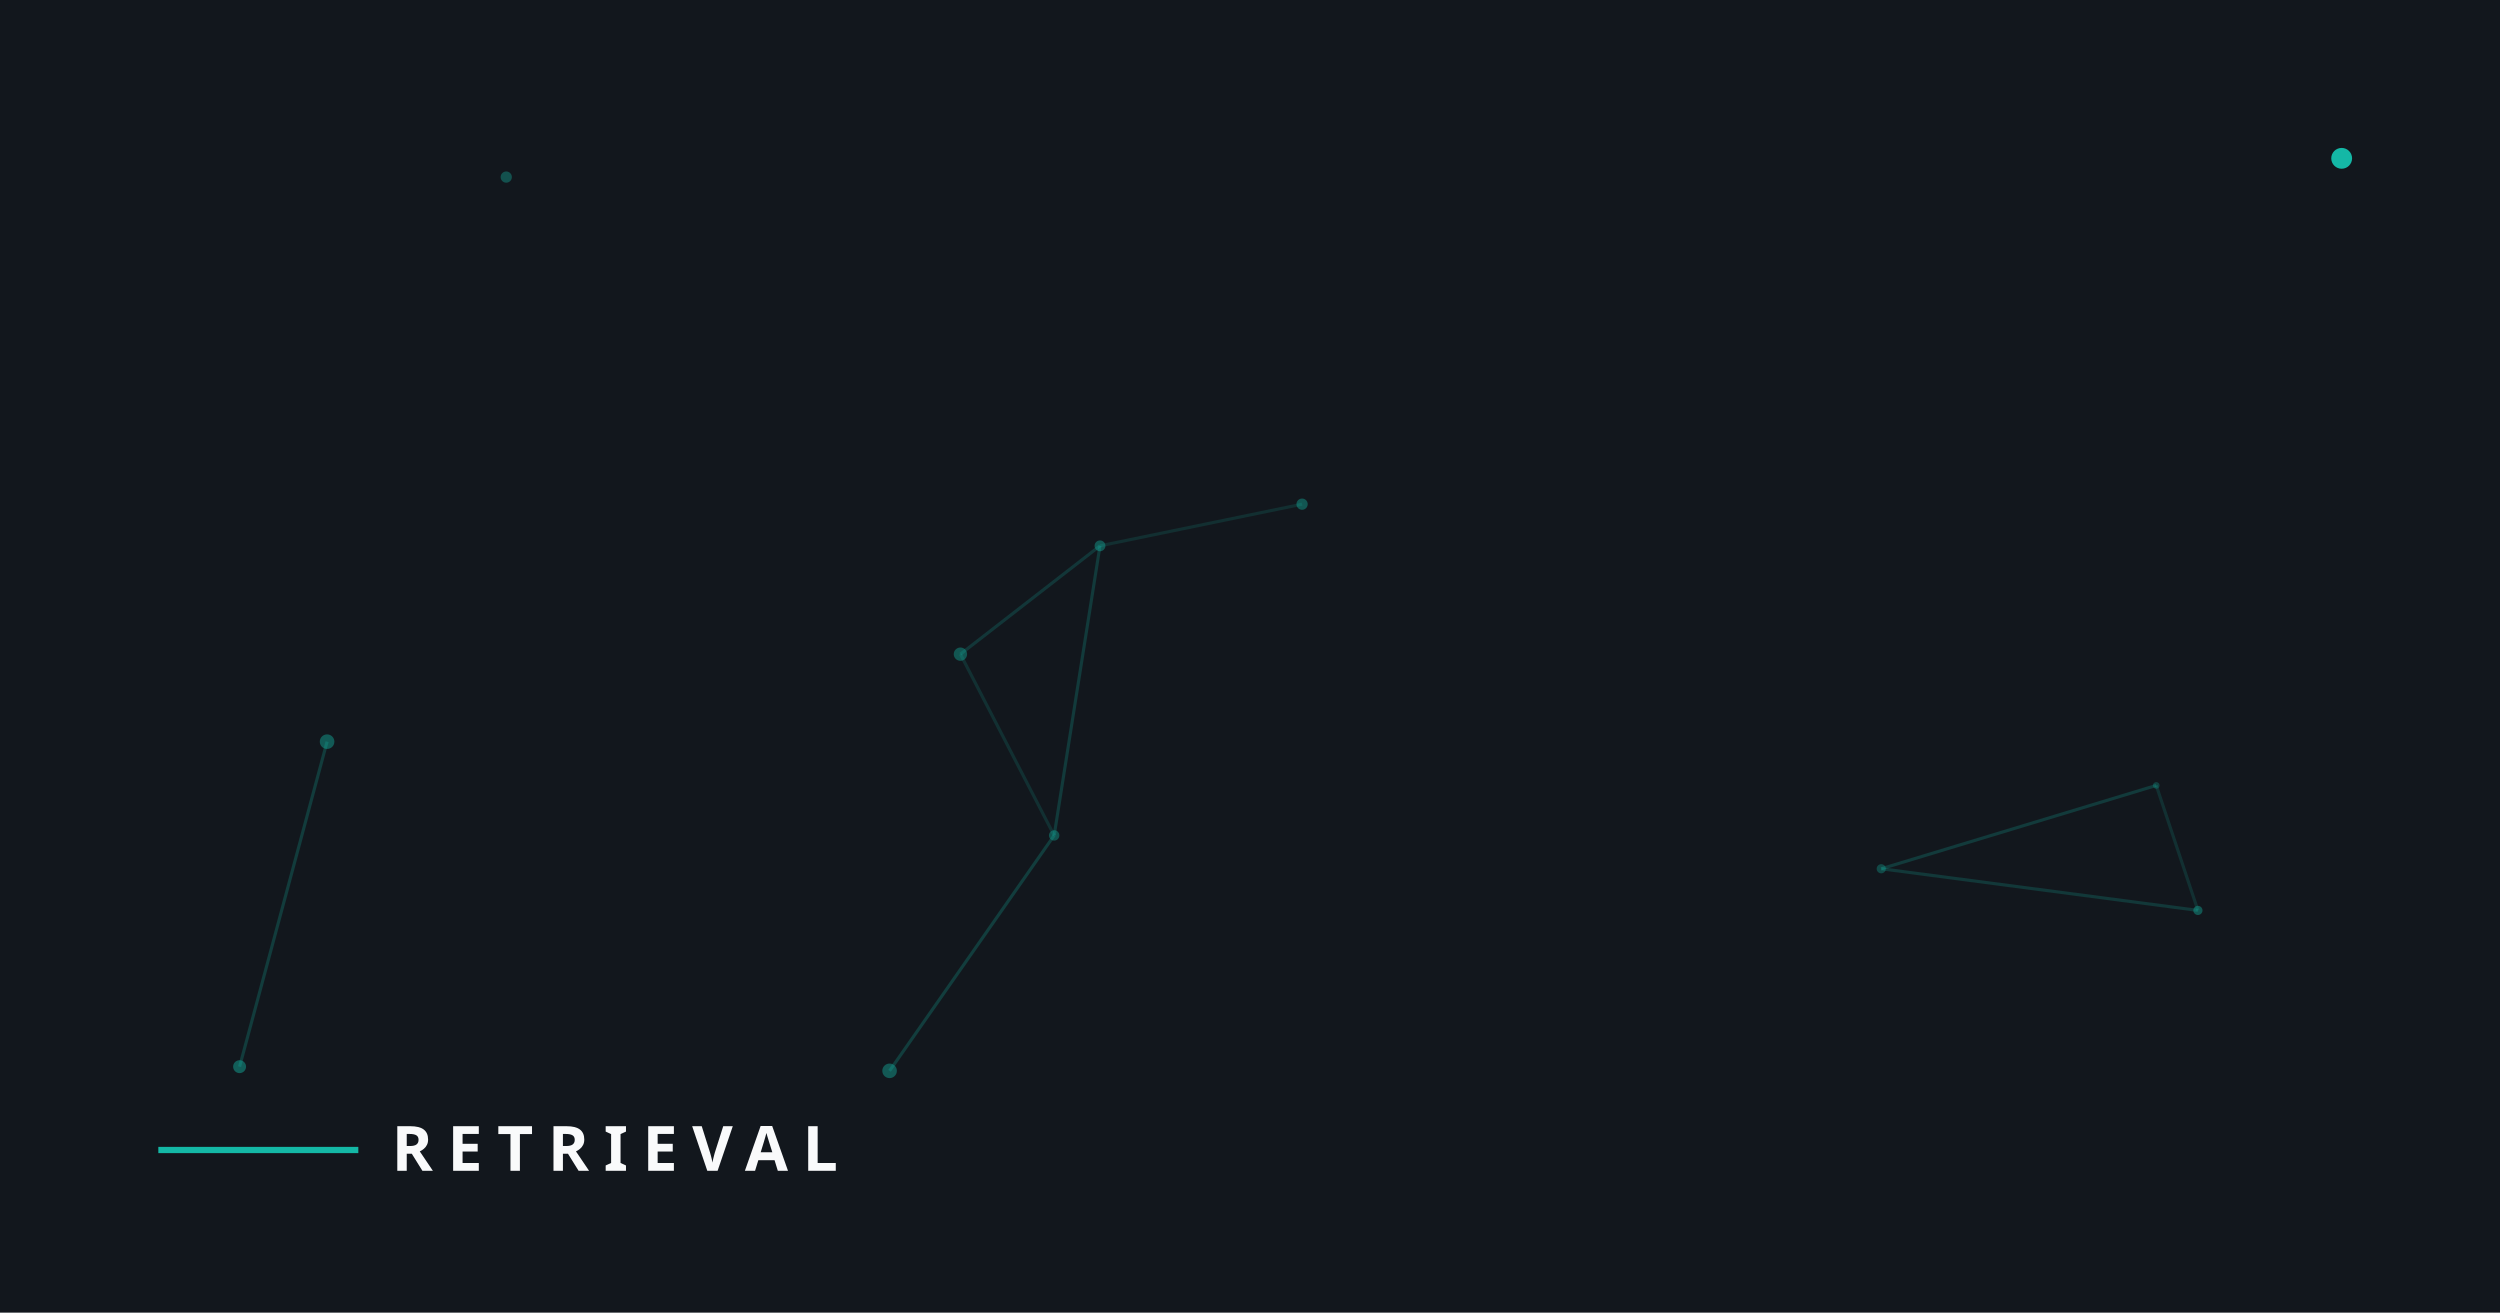
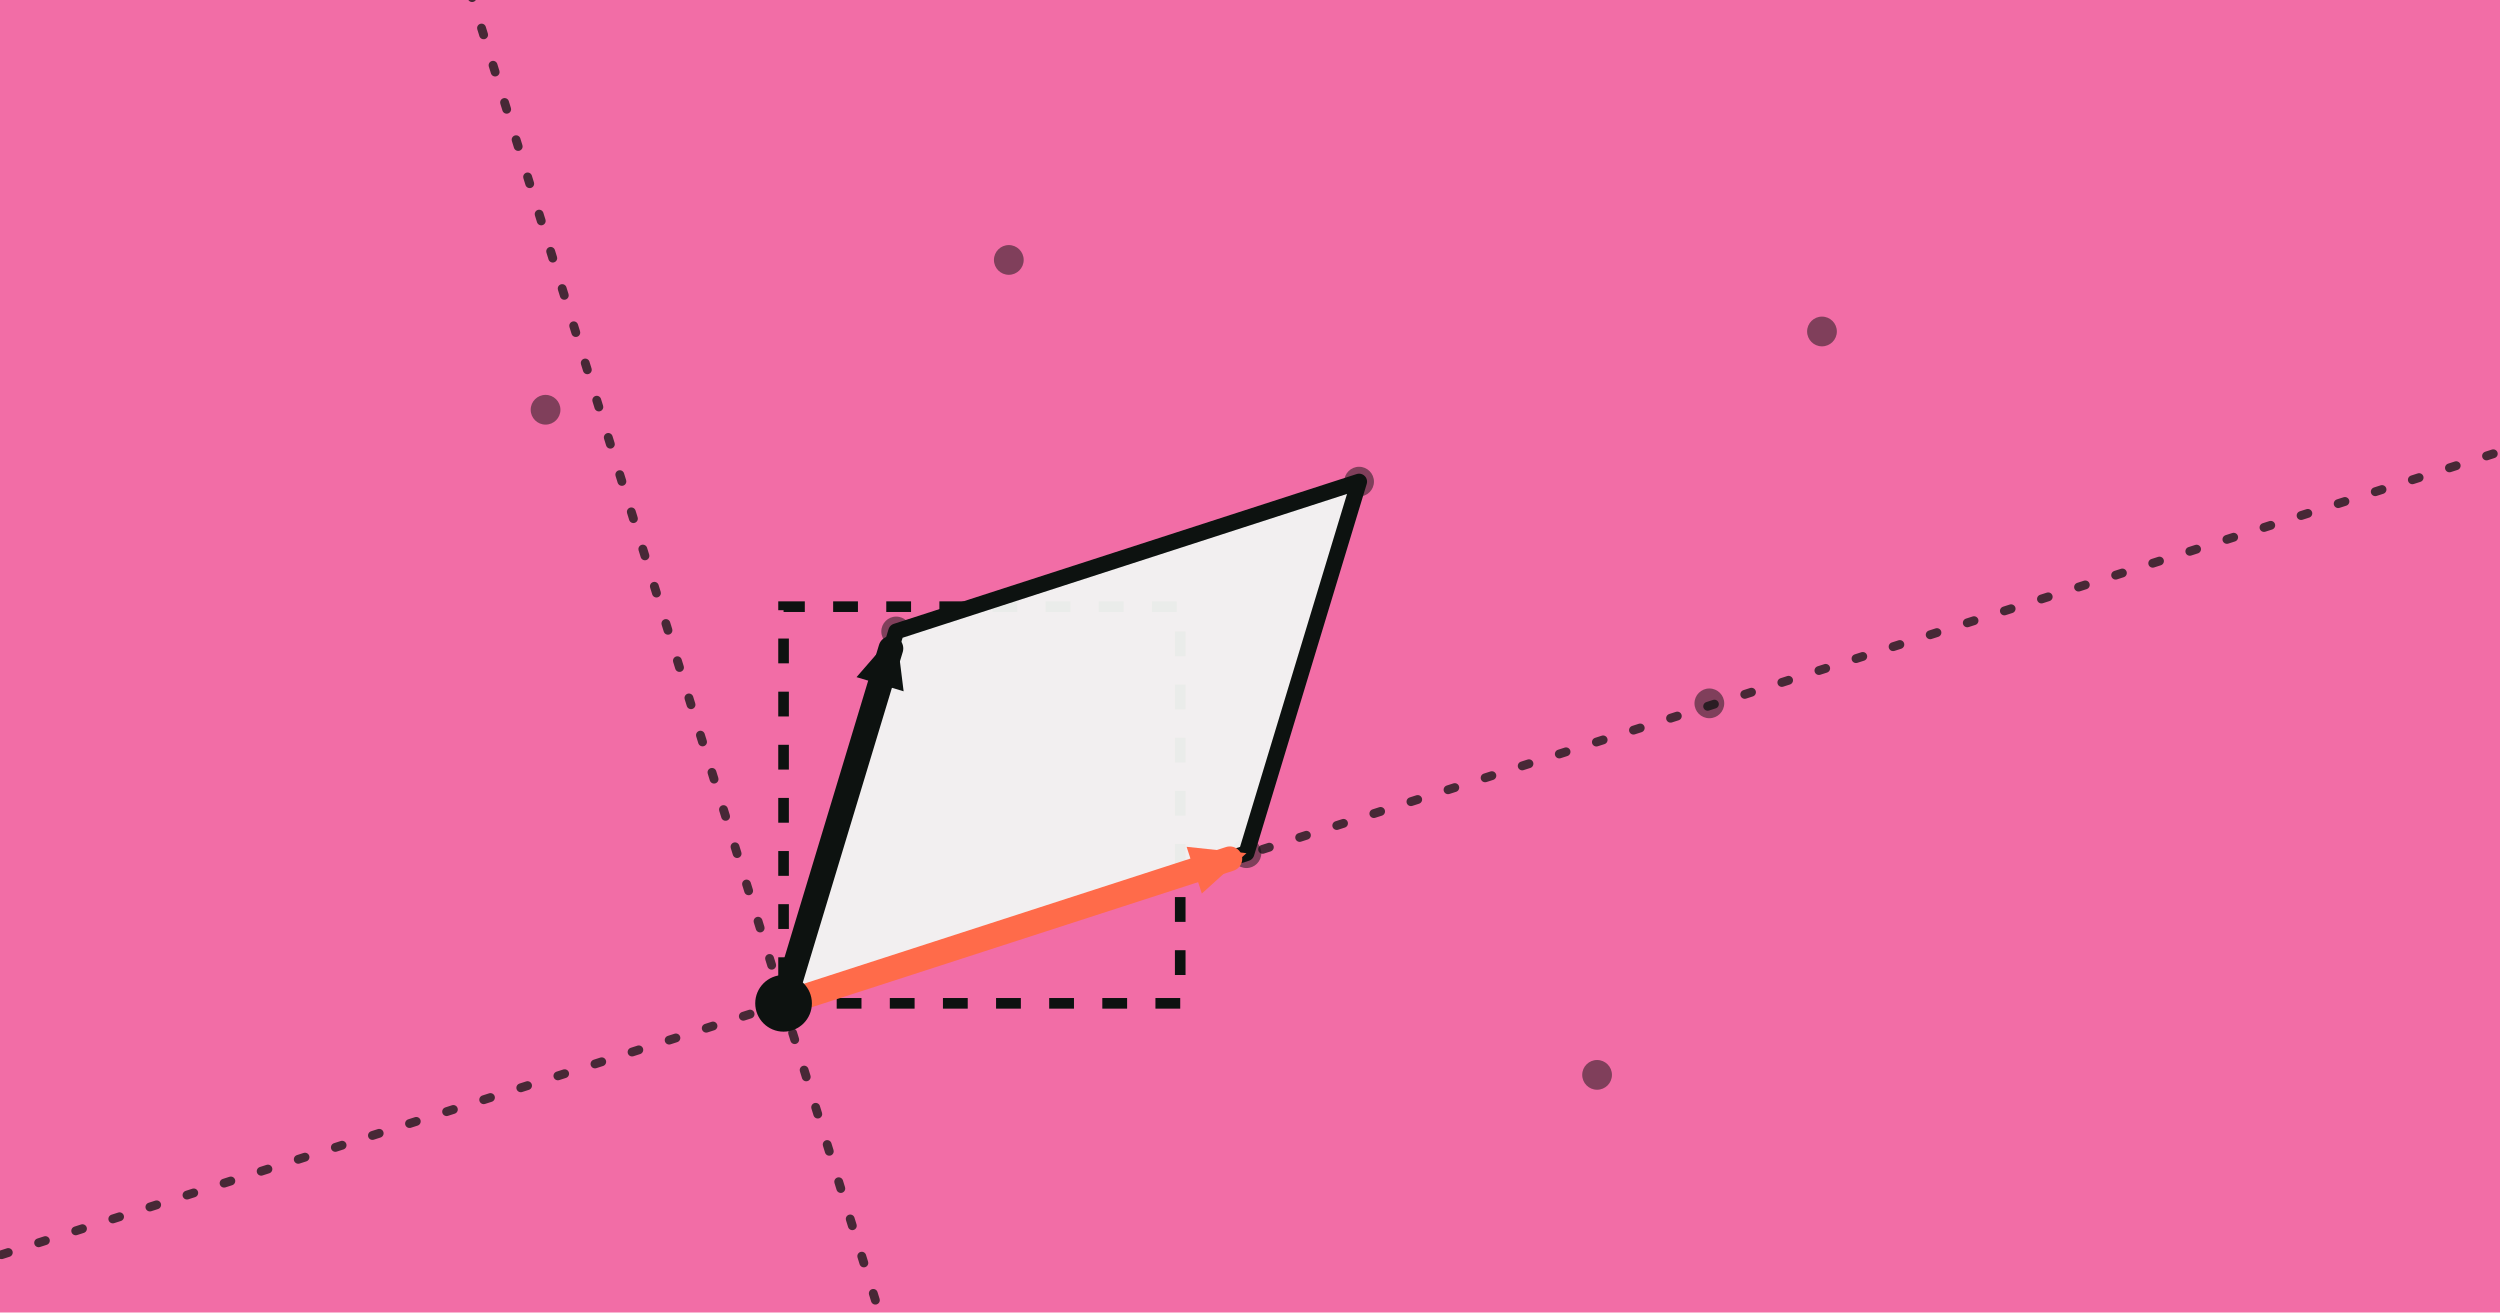
<svg xmlns="http://www.w3.org/2000/svg" viewBox="0 0 1200 630" width="1200" height="630">
-   <rect width="1200" height="630" fill="#0d1117" />
-   <rect x="0" y="0" width="1200" height="630" fill="#151b23" opacity="0.55" />
-   <g>
-     <line x1="427" y1="514" x2="506" y2="401" stroke="rgba(20,184,166,0.24)" stroke-width="1.5" />
-     <line x1="115" y1="512" x2="157" y2="356" stroke="rgba(20,184,166,0.23)" stroke-width="1.5" />
-     <line x1="903" y1="417" x2="1035" y2="377" stroke="rgba(20,184,166,0.22)" stroke-width="1.5" />
-     <line x1="903" y1="417" x2="1055" y2="437" stroke="rgba(20,184,166,0.21)" stroke-width="1.5" />
-     <line x1="528" y1="262" x2="506" y2="401" stroke="rgba(20,184,166,0.22)" stroke-width="1.5" />
-     <line x1="528" y1="262" x2="625" y2="242" stroke="rgba(20,184,166,0.15)" stroke-width="1.5" />
-     <line x1="528" y1="262" x2="461" y2="314" stroke="rgba(20,184,166,0.20)" stroke-width="1.5" />
-     <line x1="1035" y1="377" x2="1055" y2="437" stroke="rgba(20,184,166,0.16)" stroke-width="1.5" />
-     <line x1="506" y1="401" x2="461" y2="314" stroke="rgba(20,184,166,0.16)" stroke-width="1.5" />
-     <circle cx="427" cy="514" r="3.5" fill="rgba(20,184,166,0.41)" />
-     <circle cx="115" cy="512" r="3.1" fill="rgba(20,184,166,0.44)" />
-     <circle cx="903" cy="417" r="2.2" fill="rgba(20,184,166,0.31)" />
-     <circle cx="528" cy="262" r="2.6" fill="rgba(20,184,166,0.40)" />
-     <circle cx="157" cy="356" r="3.5" fill="rgba(20,184,166,0.42)" />
-     <circle cx="1035" cy="377" r="1.6" fill="rgba(20,184,166,0.26)" />
-     <circle cx="1055" cy="437" r="2.2" fill="rgba(20,184,166,0.39)" />
-     <circle cx="506" cy="401" r="2.5" fill="rgba(20,184,166,0.37)" />
-     <circle cx="625" cy="242" r="2.7" fill="rgba(20,184,166,0.39)" />
-     <circle cx="243" cy="85" r="2.7" fill="rgba(20,184,166,0.36)" />
-     <circle cx="461" cy="314" r="3.2" fill="rgba(20,184,166,0.39)" />
+   <rect width="1200" height="630" fill="#f26da6" />
+   <g transform="translate(192 43) scale(1.7)">
+     <circle cx="41.1" cy="90.4" r="4.2" fill="#0d1210" opacity="0.5" />
+     <circle cx="108.3" cy="258" r="4.2" fill="#0d1210" opacity="0.5" />
+     <circle cx="140.1" cy="153" r="4.2" fill="#0d1210" opacity="0.5" />
+     <circle cx="171.9" cy="48.1" r="4.2" fill="#0d1210" opacity="0.5" />
+     <circle cx="239" cy="215.6" r="4.2" fill="#0d1210" opacity="0.5" />
+     <circle cx="270.8" cy="110.7" r="4.2" fill="#0d1210" opacity="0.5" />
+     <circle cx="338" cy="278.2" r="4.2" fill="#0d1210" opacity="0.5" />
+     <circle cx="369.7" cy="173.3" r="4.2" fill="#0d1210" opacity="0.5" />
+     <circle cx="401.5" cy="68.3" r="4.2" fill="#0d1210" opacity="0.5" />
+     <line x1="-227.7" y1="366" x2="668.3" y2="78" stroke="#0d1210" stroke-width="2.5" stroke-dasharray="2 9" stroke-linecap="round" opacity="0.75" />
+     <line x1="212.3" y1="594" x2="-65.1" y2="-302" stroke="#0d1210" stroke-width="2.5" stroke-dasharray="2 9" stroke-linecap="round" opacity="0.75" />
+     <polygon points="108.3,258 220.3,258 220.3,146 108.3,146" fill="none" stroke="#0d1210" stroke-width="3" stroke-dasharray="7 8" />
+     <polygon points="108.3,258 239,215.6 270.8,110.7 140.1,153" fill="#f3f5f2" opacity="0.96" />
+     <polygon pathLength="1" points="108.3,258 239,215.6 270.8,110.7 140.1,153" fill="none" stroke="#0d1210" stroke-width="4.5" stroke-linejoin="round" />
+     <line pathLength="1" x1="108.3" y1="258" x2="234.3" y2="217.2" stroke="#ff6b4a" stroke-width="7" stroke-linecap="round" />
+     <polygon points="239,215.6 226.4,227 222.1,213.8" fill="#ff6b4a" />
+     <line pathLength="1" x1="108.3" y1="258" x2="138.6" y2="157.8" stroke="#0d1210" stroke-width="7" stroke-linecap="round" />
+     <polygon points="140.1,153 142.2,169.9 128.9,165.9" fill="#0d1210" />
+     <circle cx="108.3" cy="258" r="8" fill="#0d1210" />
  </g>
-   <line x1="76" y1="552" x2="172" y2="552" stroke="#14b8a6" stroke-width="3" />
-   <text x="188" y="562" font-family="Sora, system-ui, sans-serif" font-size="30" font-weight="600" letter-spacing="7" fill="#f9fafb">RETRIEVAL</text>
-   <circle cx="1124" cy="76" r="5" fill="#14b8a6" />
</svg>
